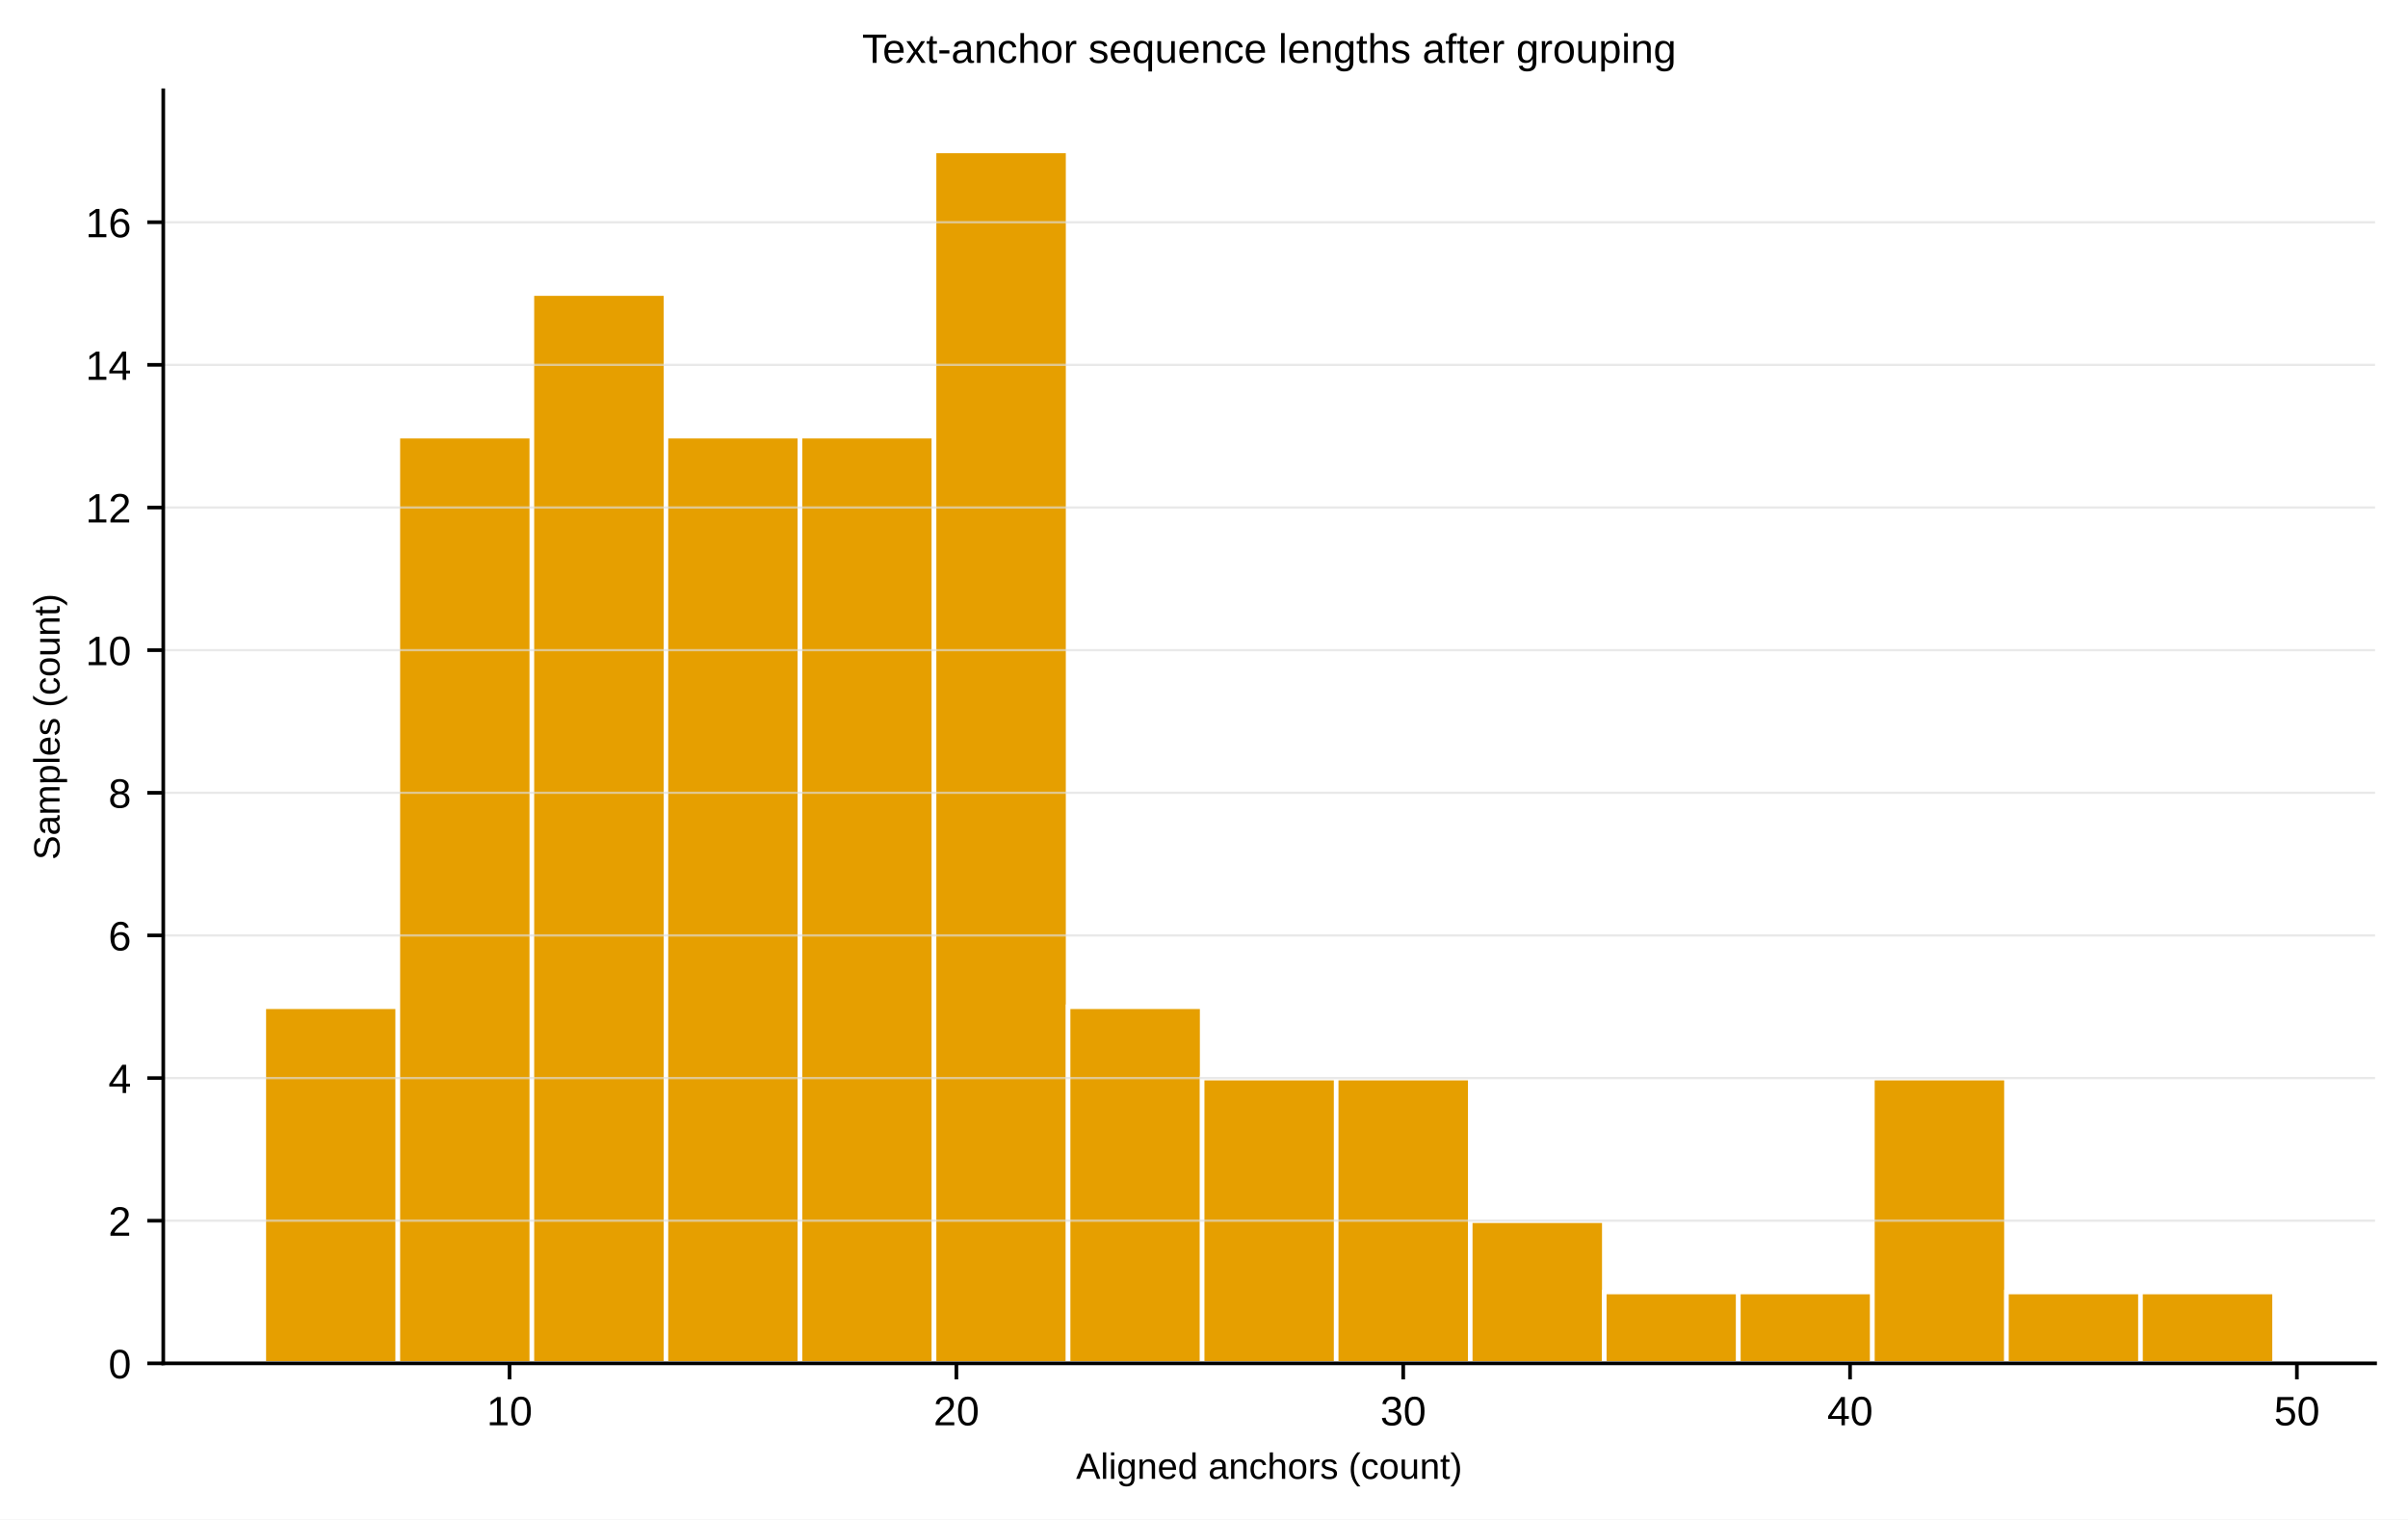
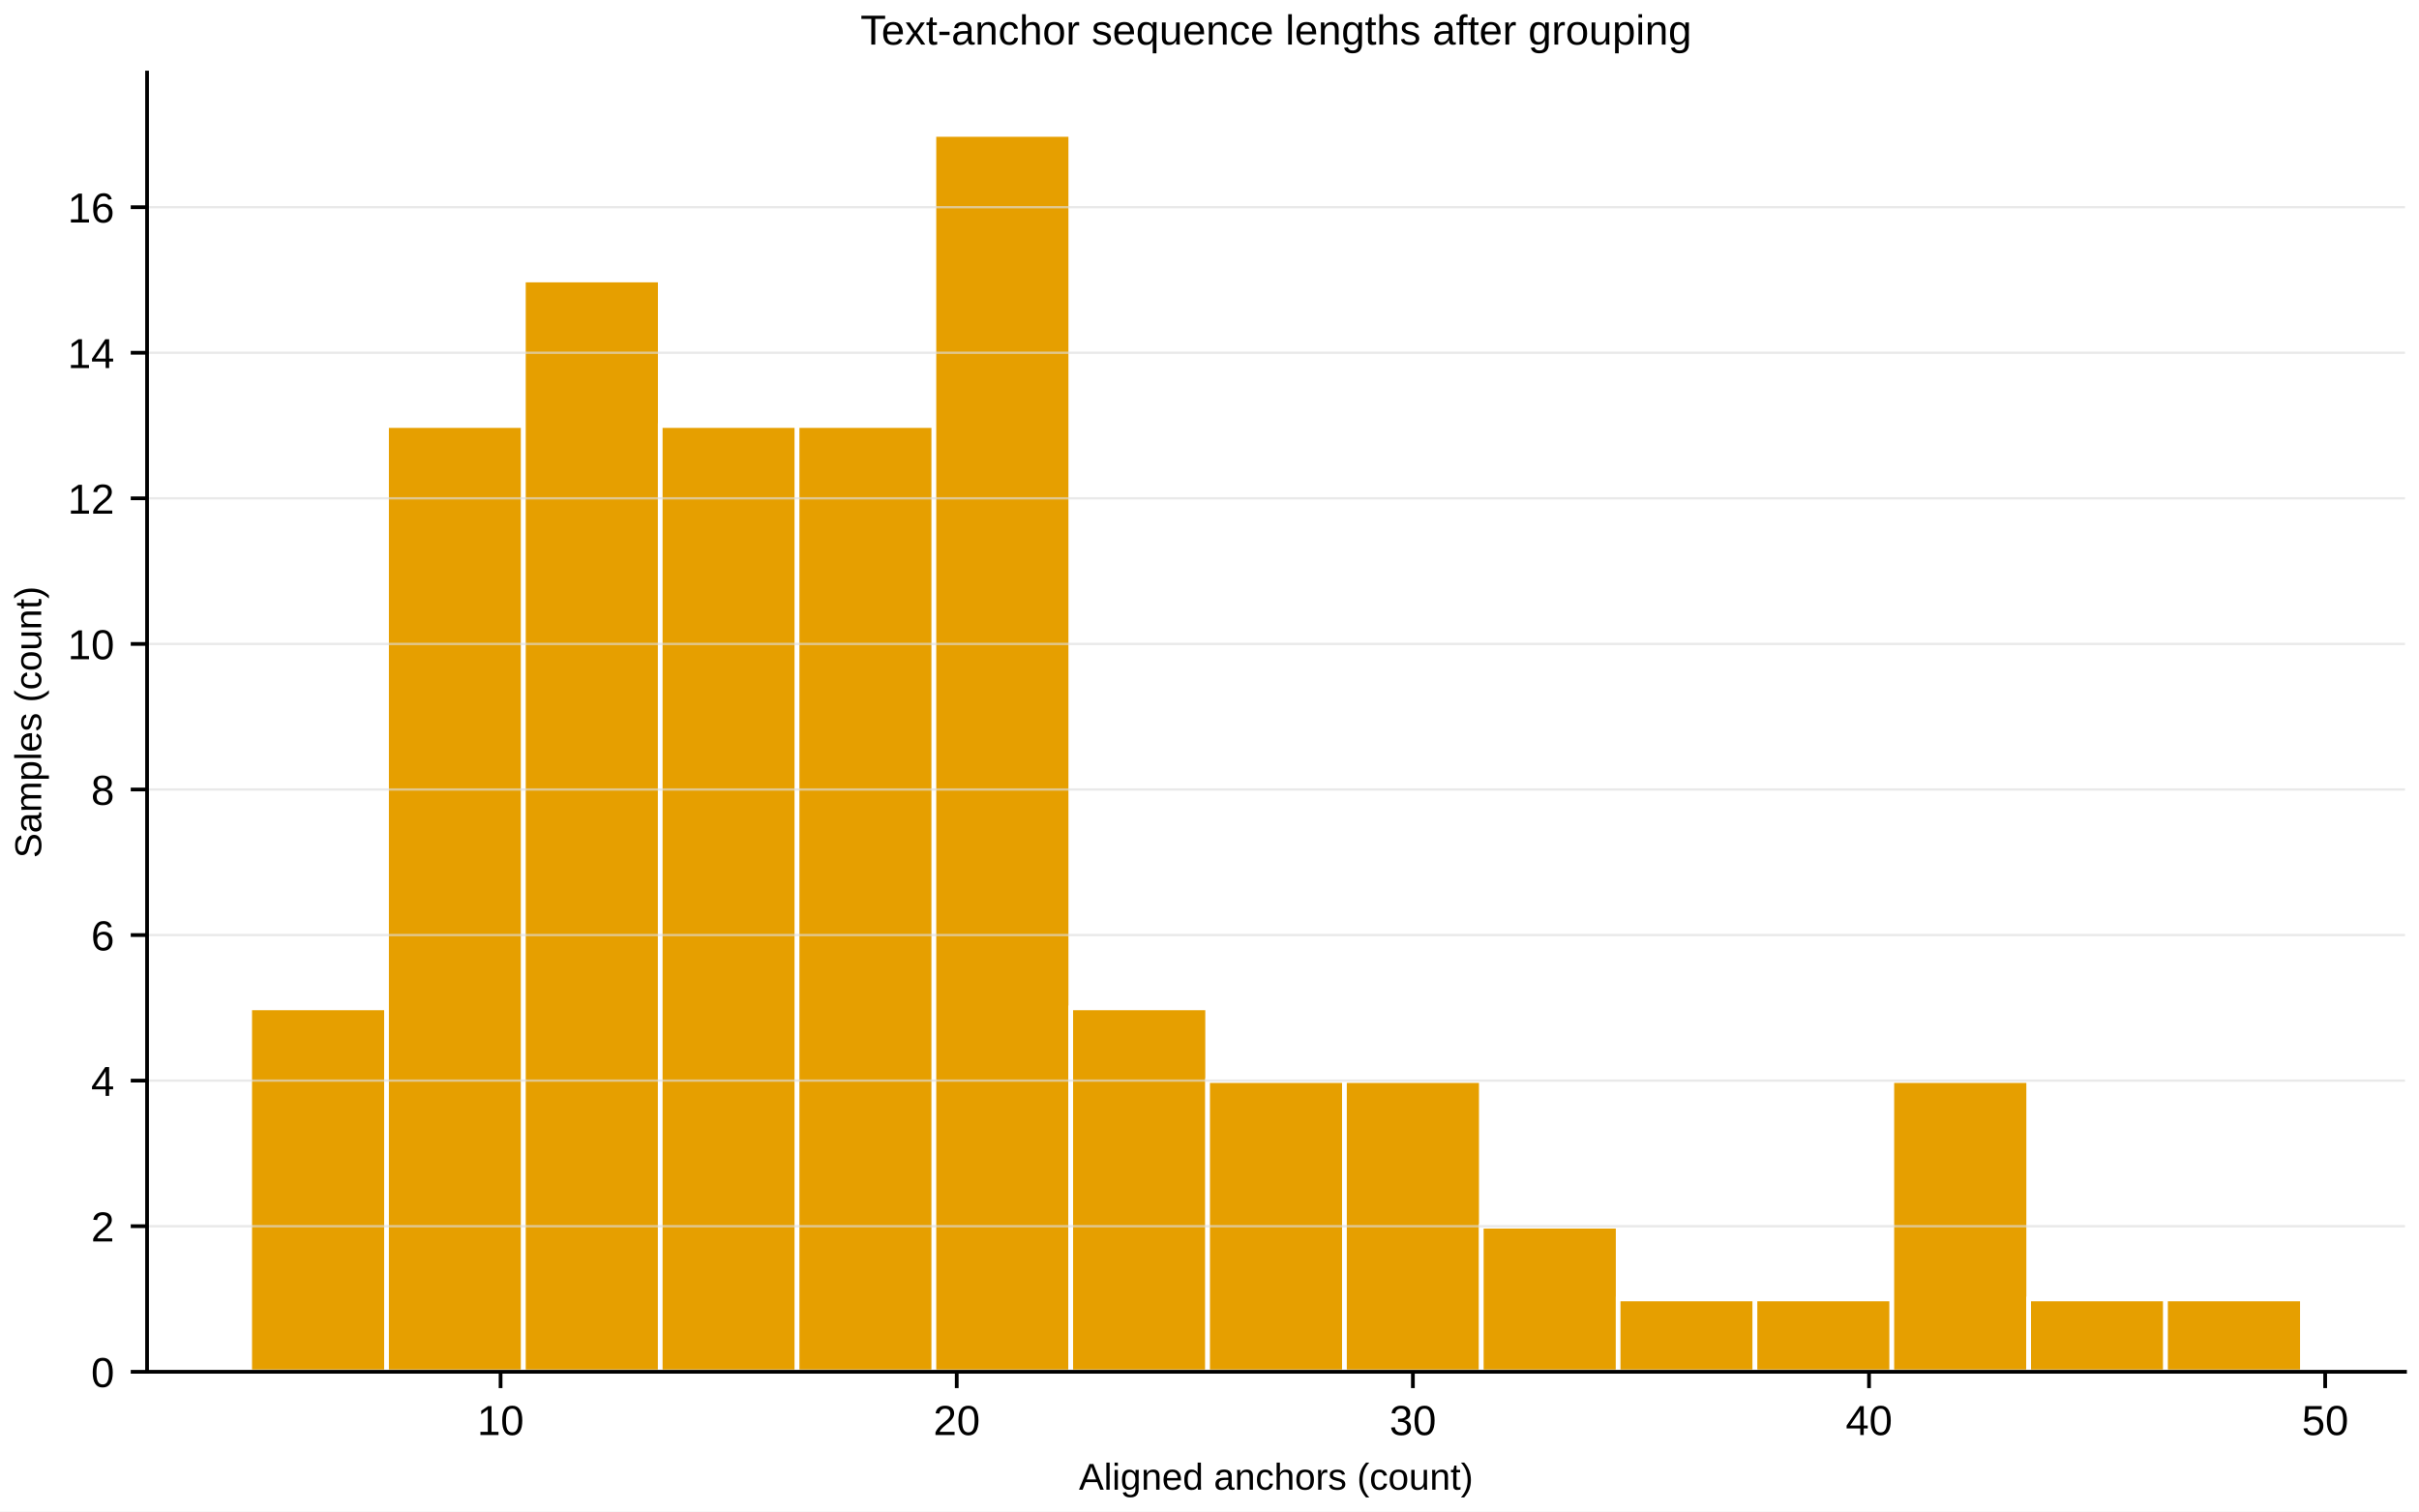
- <svg xmlns="http://www.w3.org/2000/svg" xmlns:xlink="http://www.w3.org/1999/xlink" width="526.8pt" height="332.4pt" viewBox="0 0 526.8 332.4" version="1.1">
+ <svg xmlns="http://www.w3.org/2000/svg" xmlns:xlink="http://www.w3.org/1999/xlink" width="518.4pt" height="324pt" viewBox="0 0 518.4 324" version="1.1">
  <defs>
    <style type="text/css">*{stroke-linejoin: round; stroke-linecap: butt}</style>
  </defs>
  <g id="figure_1">
    <g id="patch_1">
-       <path d="M 0 332.4  L 526.8 332.4  L 526.8 0  L 0 0  z " style="fill: #ffffff" />
+       <path d="M 0 324 L 518.4 324 L 518.4 0 L 0 0 z " style="fill: #ffffff" />
    </g>
    <g id="axes_1">
      <g id="patch_2">
-         <path d="M 35.718 298.245  L 519.6 298.245  L 519.6 19.752  L 35.718 19.752  z " style="fill: #ffffff" />
+         <path d="M 31.518 294.046 L 515.4 294.046 L 515.4 15.552 L 31.518 15.552 z " style="fill: #ffffff" />
      </g>
      <g id="patch_3">
-         <path d="M 57.712 298.245  L 87.038 298.245  L 87.038 220.236  L 57.712 220.236  z " clip-path="url(#p5257706ddd)" style="fill: #e69f00; stroke: #ffffff; stroke-linejoin: miter" />
+         <path d="M 53.513 294.046 L 82.839 294.046 L 82.839 216.036 L 53.513 216.036 z " clip-path="url(#pf71bcf401c)" style="fill: #e69f00; stroke: #ffffff; stroke-linejoin: miter" />
      </g>
      <g id="patch_4">
-         <path d="M 87.038 298.245  L 116.365 298.245  L 116.365 95.421  L 87.038 95.421  z " clip-path="url(#p5257706ddd)" style="fill: #e69f00; stroke: #ffffff; stroke-linejoin: miter" />
+         <path d="M 82.839 294.046 L 112.165 294.046 L 112.165 91.221 L 82.839 91.221 z " clip-path="url(#pf71bcf401c)" style="fill: #e69f00; stroke: #ffffff; stroke-linejoin: miter" />
      </g>
      <g id="patch_5">
-         <path d="M 116.365 298.245  L 145.691 298.245  L 145.691 64.218  L 116.365 64.218  z " clip-path="url(#p5257706ddd)" style="fill: #e69f00; stroke: #ffffff; stroke-linejoin: miter" />
+         <path d="M 112.165 294.046 L 141.491 294.046 L 141.491 60.018 L 112.165 60.018 z " clip-path="url(#pf71bcf401c)" style="fill: #e69f00; stroke: #ffffff; stroke-linejoin: miter" />
      </g>
      <g id="patch_6">
-         <path d="M 145.691 298.245  L 175.017 298.245  L 175.017 95.421  L 145.691 95.421  z " clip-path="url(#p5257706ddd)" style="fill: #e69f00; stroke: #ffffff; stroke-linejoin: miter" />
+         <path d="M 141.491 294.046 L 170.817 294.046 L 170.817 91.221 L 141.491 91.221 z " clip-path="url(#pf71bcf401c)" style="fill: #e69f00; stroke: #ffffff; stroke-linejoin: miter" />
      </g>
      <g id="patch_7">
-         <path d="M 175.017 298.245  L 204.343 298.245  L 204.343 95.421  L 175.017 95.421  z " clip-path="url(#p5257706ddd)" style="fill: #e69f00; stroke: #ffffff; stroke-linejoin: miter" />
+         <path d="M 170.817 294.046 L 200.143 294.046 L 200.143 91.221 L 170.817 91.221 z " clip-path="url(#pf71bcf401c)" style="fill: #e69f00; stroke: #ffffff; stroke-linejoin: miter" />
      </g>
      <g id="patch_8">
-         <path d="M 204.343 298.245  L 233.669 298.245  L 233.669 33.014  L 204.343 33.014  z " clip-path="url(#p5257706ddd)" style="fill: #e69f00; stroke: #ffffff; stroke-linejoin: miter" />
+         <path d="M 200.143 294.046 L 229.47 294.046 L 229.47 28.814 L 200.143 28.814 z " clip-path="url(#pf71bcf401c)" style="fill: #e69f00; stroke: #ffffff; stroke-linejoin: miter" />
      </g>
      <g id="patch_9">
-         <path d="M 233.669 298.245  L 262.996 298.245  L 262.996 220.236  L 233.669 220.236  z " clip-path="url(#p5257706ddd)" style="fill: #e69f00; stroke: #ffffff; stroke-linejoin: miter" />
+         <path d="M 229.47 294.046 L 258.796 294.046 L 258.796 216.036 L 229.47 216.036 z " clip-path="url(#pf71bcf401c)" style="fill: #e69f00; stroke: #ffffff; stroke-linejoin: miter" />
      </g>
      <g id="patch_10">
-         <path d="M 262.996 298.245  L 292.322 298.245  L 292.322 235.838  L 262.996 235.838  z " clip-path="url(#p5257706ddd)" style="fill: #e69f00; stroke: #ffffff; stroke-linejoin: miter" />
+         <path d="M 258.796 294.046 L 288.122 294.046 L 288.122 231.638 L 258.796 231.638 z " clip-path="url(#pf71bcf401c)" style="fill: #e69f00; stroke: #ffffff; stroke-linejoin: miter" />
      </g>
      <g id="patch_11">
-         <path d="M 292.322 298.245  L 321.648 298.245  L 321.648 235.838  L 292.322 235.838  z " clip-path="url(#p5257706ddd)" style="fill: #e69f00; stroke: #ffffff; stroke-linejoin: miter" />
+         <path d="M 288.122 294.046 L 317.448 294.046 L 317.448 231.638 L 288.122 231.638 z " clip-path="url(#pf71bcf401c)" style="fill: #e69f00; stroke: #ffffff; stroke-linejoin: miter" />
      </g>
      <g id="patch_12">
-         <path d="M 321.648 298.245  L 350.974 298.245  L 350.974 267.042  L 321.648 267.042  z " clip-path="url(#p5257706ddd)" style="fill: #e69f00; stroke: #ffffff; stroke-linejoin: miter" />
+         <path d="M 317.448 294.046 L 346.774 294.046 L 346.774 262.842 L 317.448 262.842 z " clip-path="url(#pf71bcf401c)" style="fill: #e69f00; stroke: #ffffff; stroke-linejoin: miter" />
      </g>
      <g id="patch_13">
-         <path d="M 350.974 298.245  L 380.3 298.245  L 380.3 282.643  L 350.974 282.643  z " clip-path="url(#p5257706ddd)" style="fill: #e69f00; stroke: #ffffff; stroke-linejoin: miter" />
+         <path d="M 346.774 294.046 L 376.1 294.046 L 376.1 278.444 L 346.774 278.444 z " clip-path="url(#pf71bcf401c)" style="fill: #e69f00; stroke: #ffffff; stroke-linejoin: miter" />
      </g>
      <g id="patch_14">
-         <path d="M 380.3 298.245  L 409.626 298.245  L 409.626 282.643  L 380.3 282.643  z " clip-path="url(#p5257706ddd)" style="fill: #e69f00; stroke: #ffffff; stroke-linejoin: miter" />
+         <path d="M 376.1 294.046 L 405.427 294.046 L 405.427 278.444 L 376.1 278.444 z " clip-path="url(#pf71bcf401c)" style="fill: #e69f00; stroke: #ffffff; stroke-linejoin: miter" />
      </g>
      <g id="patch_15">
-         <path d="M 409.626 298.245  L 438.953 298.245  L 438.953 235.838  L 409.626 235.838  z " clip-path="url(#p5257706ddd)" style="fill: #e69f00; stroke: #ffffff; stroke-linejoin: miter" />
+         <path d="M 405.427 294.046 L 434.753 294.046 L 434.753 231.638 L 405.427 231.638 z " clip-path="url(#pf71bcf401c)" style="fill: #e69f00; stroke: #ffffff; stroke-linejoin: miter" />
      </g>
      <g id="patch_16">
-         <path d="M 438.953 298.245  L 468.279 298.245  L 468.279 282.643  L 438.953 282.643  z " clip-path="url(#p5257706ddd)" style="fill: #e69f00; stroke: #ffffff; stroke-linejoin: miter" />
+         <path d="M 434.753 294.046 L 464.079 294.046 L 464.079 278.444 L 434.753 278.444 z " clip-path="url(#pf71bcf401c)" style="fill: #e69f00; stroke: #ffffff; stroke-linejoin: miter" />
      </g>
      <g id="patch_17">
-         <path d="M 468.279 298.245  L 497.605 298.245  L 497.605 282.643  L 468.279 282.643  z " clip-path="url(#p5257706ddd)" style="fill: #e69f00; stroke: #ffffff; stroke-linejoin: miter" />
+         <path d="M 464.079 294.046 L 493.405 294.046 L 493.405 278.444 L 464.079 278.444 z " clip-path="url(#pf71bcf401c)" style="fill: #e69f00; stroke: #ffffff; stroke-linejoin: miter" />
      </g>
      <g id="matplotlib.axis_1">
        <g id="xtick_1">
          <g id="line2d_1">
            <defs>
-               <path id="maa43533091" d="M 0 0  L 0 3.5  " style="stroke: #000000; stroke-width: 0.8" />
+               <path id="mef45c1e18e" d="M 0 0 L 0 3.5 " style="stroke: #000000; stroke-width: 0.8" />
            </defs>
            <g>
-               <use xlink:href="#maa43533091" x="111.477" y="298.245" style="stroke: #000000; stroke-width: 0.8" />
+               <use xlink:href="#mef45c1e18e" x="107.277" y="294.046" style="stroke: #000000; stroke-width: 0.8" />
            </g>
          </g>
          <g id="text_1">
-             <text style="font-size: 9px; font-family: 'Arial', 'Helvetica', 'DejaVu Sans', sans-serif; text-anchor: middle" x="111.477" y="311.798" transform="rotate(-0 111.4769 311.7975)">10</text>
+             <text style="font-size: 9px; font-family: 'Arial', 'Helvetica', 'DejaVu Sans', sans-serif; text-anchor: middle" x="107.277" y="307.598" transform="rotate(-0 107.2772 307.5977)">10</text>
          </g>
        </g>
        <g id="xtick_2">
          <g id="line2d_2">
            <g>
-               <use xlink:href="#maa43533091" x="209.231" y="298.245" style="stroke: #000000; stroke-width: 0.8" />
+               <use xlink:href="#mef45c1e18e" x="205.031" y="294.046" style="stroke: #000000; stroke-width: 0.8" />
            </g>
          </g>
          <g id="text_2">
-             <text style="font-size: 9px; font-family: 'Arial', 'Helvetica', 'DejaVu Sans', sans-serif; text-anchor: middle" x="209.231" y="311.798" transform="rotate(-0 209.2309 311.7975)">20</text>
+             <text style="font-size: 9px; font-family: 'Arial', 'Helvetica', 'DejaVu Sans', sans-serif; text-anchor: middle" x="205.031" y="307.598" transform="rotate(-0 205.0311 307.5977)">20</text>
          </g>
        </g>
        <g id="xtick_3">
          <g id="line2d_3">
            <g>
-               <use xlink:href="#maa43533091" x="306.985" y="298.245" style="stroke: #000000; stroke-width: 0.8" />
+               <use xlink:href="#mef45c1e18e" x="302.785" y="294.046" style="stroke: #000000; stroke-width: 0.8" />
            </g>
          </g>
          <g id="text_3">
-             <text style="font-size: 9px; font-family: 'Arial', 'Helvetica', 'DejaVu Sans', sans-serif; text-anchor: middle" x="306.985" y="311.798" transform="rotate(-0 306.9848 311.7975)">30</text>
+             <text style="font-size: 9px; font-family: 'Arial', 'Helvetica', 'DejaVu Sans', sans-serif; text-anchor: middle" x="302.785" y="307.598" transform="rotate(-0 302.785 307.5977)">30</text>
          </g>
        </g>
        <g id="xtick_4">
          <g id="line2d_4">
            <g>
-               <use xlink:href="#maa43533091" x="404.739" y="298.245" style="stroke: #000000; stroke-width: 0.8" />
+               <use xlink:href="#mef45c1e18e" x="400.539" y="294.046" style="stroke: #000000; stroke-width: 0.8" />
            </g>
          </g>
          <g id="text_4">
-             <text style="font-size: 9px; font-family: 'Arial', 'Helvetica', 'DejaVu Sans', sans-serif; text-anchor: middle" x="404.739" y="311.798" transform="rotate(-0 404.7387 311.7975)">40</text>
+             <text style="font-size: 9px; font-family: 'Arial', 'Helvetica', 'DejaVu Sans', sans-serif; text-anchor: middle" x="400.539" y="307.598" transform="rotate(-0 400.5389 307.5977)">40</text>
          </g>
        </g>
        <g id="xtick_5">
          <g id="line2d_5">
            <g>
-               <use xlink:href="#maa43533091" x="502.493" y="298.245" style="stroke: #000000; stroke-width: 0.8" />
+               <use xlink:href="#mef45c1e18e" x="498.293" y="294.046" style="stroke: #000000; stroke-width: 0.8" />
            </g>
          </g>
          <g id="text_5">
-             <text style="font-size: 9px; font-family: 'Arial', 'Helvetica', 'DejaVu Sans', sans-serif; text-anchor: middle" x="502.493" y="311.798" transform="rotate(-0 502.4926 311.7975)">50</text>
+             <text style="font-size: 9px; font-family: 'Arial', 'Helvetica', 'DejaVu Sans', sans-serif; text-anchor: middle" x="498.293" y="307.598" transform="rotate(-0 498.2928 307.5977)">50</text>
          </g>
        </g>
        <g id="text_6">
-           <text style="font-size: 8px; font-family: 'Arial', 'Helvetica', 'DejaVu Sans', sans-serif; text-anchor: middle" x="277.659" y="323.516" transform="rotate(-0 277.6586 323.5158)">Aligned anchors (count)</text>
+           <text style="font-size: 8px; font-family: 'Arial', 'Helvetica', 'DejaVu Sans', sans-serif; text-anchor: middle" x="273.459" y="319.316" transform="rotate(-0 273.4588 319.316)">Aligned anchors (count)</text>
        </g>
      </g>
      <g id="matplotlib.axis_2">
        <g id="ytick_1">
          <g id="line2d_6">
-             <path d="M 35.718 298.245  L 519.6 298.245  " clip-path="url(#p5257706ddd)" style="fill: none; stroke: #dddddd; stroke-opacity: 0.65; stroke-width: 0.5; stroke-linecap: square" />
+             <path d="M 31.518 294.046 L 515.4 294.046 " clip-path="url(#pf71bcf401c)" style="fill: none; stroke: #dddddd; stroke-opacity: 0.65; stroke-width: 0.5; stroke-linecap: square" />
          </g>
          <g id="line2d_7">
            <defs>
-               <path id="mbdfcca88b7" d="M 0 0  L -3.5 0  " style="stroke: #000000; stroke-width: 0.8" />
+               <path id="mcff346ad55" d="M 0 0 L -3.5 0 " style="stroke: #000000; stroke-width: 0.8" />
            </defs>
            <g>
-               <use xlink:href="#mbdfcca88b7" x="35.718" y="298.245" style="stroke: #000000; stroke-width: 0.8" />
+               <use xlink:href="#mcff346ad55" x="31.518" y="294.046" style="stroke: #000000; stroke-width: 0.8" />
            </g>
          </g>
          <g id="text_7">
-             <text style="font-size: 9px; font-family: 'Arial', 'Helvetica', 'DejaVu Sans', sans-serif; text-anchor: end" x="28.718" y="301.521" transform="rotate(-0 28.71766 301.5214)">0</text>
+             <text style="font-size: 9px; font-family: 'Arial', 'Helvetica', 'DejaVu Sans', sans-serif; text-anchor: end" x="24.518" y="297.322" transform="rotate(-0 24.5179 297.3216)">0</text>
          </g>
        </g>
        <g id="ytick_2">
          <g id="line2d_8">
-             <path d="M 35.718 267.042  L 519.6 267.042  " clip-path="url(#p5257706ddd)" style="fill: none; stroke: #dddddd; stroke-opacity: 0.65; stroke-width: 0.5; stroke-linecap: square" />
+             <path d="M 31.518 262.842 L 515.4 262.842 " clip-path="url(#pf71bcf401c)" style="fill: none; stroke: #dddddd; stroke-opacity: 0.65; stroke-width: 0.5; stroke-linecap: square" />
          </g>
          <g id="line2d_9">
            <g>
-               <use xlink:href="#mbdfcca88b7" x="35.718" y="267.042" style="stroke: #000000; stroke-width: 0.8" />
+               <use xlink:href="#mcff346ad55" x="31.518" y="262.842" style="stroke: #000000; stroke-width: 0.8" />
            </g>
          </g>
          <g id="text_8">
-             <text style="font-size: 9px; font-family: 'Arial', 'Helvetica', 'DejaVu Sans', sans-serif; text-anchor: end" x="28.718" y="270.318" transform="rotate(-0 28.71766 270.3177)">2</text>
+             <text style="font-size: 9px; font-family: 'Arial', 'Helvetica', 'DejaVu Sans', sans-serif; text-anchor: end" x="24.518" y="266.118" transform="rotate(-0 24.5179 266.1179)">2</text>
          </g>
        </g>
        <g id="ytick_3">
          <g id="line2d_10">
-             <path d="M 35.718 235.838  L 519.6 235.838  " clip-path="url(#p5257706ddd)" style="fill: none; stroke: #dddddd; stroke-opacity: 0.65; stroke-width: 0.5; stroke-linecap: square" />
+             <path d="M 31.518 231.638 L 515.4 231.638 " clip-path="url(#pf71bcf401c)" style="fill: none; stroke: #dddddd; stroke-opacity: 0.65; stroke-width: 0.5; stroke-linecap: square" />
          </g>
          <g id="line2d_11">
            <g>
-               <use xlink:href="#mbdfcca88b7" x="35.718" y="235.838" style="stroke: #000000; stroke-width: 0.8" />
+               <use xlink:href="#mcff346ad55" x="31.518" y="231.638" style="stroke: #000000; stroke-width: 0.8" />
            </g>
          </g>
          <g id="text_9">
-             <text style="font-size: 9px; font-family: 'Arial', 'Helvetica', 'DejaVu Sans', sans-serif; text-anchor: end" x="28.718" y="239.114" transform="rotate(-0 28.71766 239.114)">4</text>
+             <text style="font-size: 9px; font-family: 'Arial', 'Helvetica', 'DejaVu Sans', sans-serif; text-anchor: end" x="24.518" y="234.914" transform="rotate(-0 24.5179 234.9142)">4</text>
          </g>
        </g>
        <g id="ytick_4">
          <g id="line2d_12">
-             <path d="M 35.718 204.634  L 519.6 204.634  " clip-path="url(#p5257706ddd)" style="fill: none; stroke: #dddddd; stroke-opacity: 0.65; stroke-width: 0.5; stroke-linecap: square" />
+             <path d="M 31.518 200.434 L 515.4 200.434 " clip-path="url(#pf71bcf401c)" style="fill: none; stroke: #dddddd; stroke-opacity: 0.65; stroke-width: 0.5; stroke-linecap: square" />
          </g>
          <g id="line2d_13">
            <g>
-               <use xlink:href="#mbdfcca88b7" x="35.718" y="204.634" style="stroke: #000000; stroke-width: 0.8" />
+               <use xlink:href="#mcff346ad55" x="31.518" y="200.434" style="stroke: #000000; stroke-width: 0.8" />
            </g>
          </g>
          <g id="text_10">
-             <text style="font-size: 9px; font-family: 'Arial', 'Helvetica', 'DejaVu Sans', sans-serif; text-anchor: end" x="28.718" y="207.91" transform="rotate(-0 28.71766 207.9103)">6</text>
+             <text style="font-size: 9px; font-family: 'Arial', 'Helvetica', 'DejaVu Sans', sans-serif; text-anchor: end" x="24.518" y="203.711" transform="rotate(-0 24.5179 203.7105)">6</text>
          </g>
        </g>
        <g id="ytick_5">
          <g id="line2d_14">
-             <path d="M 35.718 173.43  L 519.6 173.43  " clip-path="url(#p5257706ddd)" style="fill: none; stroke: #dddddd; stroke-opacity: 0.65; stroke-width: 0.5; stroke-linecap: square" />
+             <path d="M 31.518 169.231 L 515.4 169.231 " clip-path="url(#pf71bcf401c)" style="fill: none; stroke: #dddddd; stroke-opacity: 0.65; stroke-width: 0.5; stroke-linecap: square" />
          </g>
          <g id="line2d_15">
            <g>
-               <use xlink:href="#mbdfcca88b7" x="35.718" y="173.43" style="stroke: #000000; stroke-width: 0.8" />
+               <use xlink:href="#mcff346ad55" x="31.518" y="169.231" style="stroke: #000000; stroke-width: 0.8" />
            </g>
          </g>
          <g id="text_11">
-             <text style="font-size: 9px; font-family: 'Arial', 'Helvetica', 'DejaVu Sans', sans-serif; text-anchor: end" x="28.718" y="176.707" transform="rotate(-0 28.71766 176.7066)">8</text>
+             <text style="font-size: 9px; font-family: 'Arial', 'Helvetica', 'DejaVu Sans', sans-serif; text-anchor: end" x="24.518" y="172.507" transform="rotate(-0 24.5179 172.5068)">8</text>
          </g>
        </g>
        <g id="ytick_6">
          <g id="line2d_16">
-             <path d="M 35.718 142.227  L 519.6 142.227  " clip-path="url(#p5257706ddd)" style="fill: none; stroke: #dddddd; stroke-opacity: 0.65; stroke-width: 0.5; stroke-linecap: square" />
+             <path d="M 31.518 138.027 L 515.4 138.027 " clip-path="url(#pf71bcf401c)" style="fill: none; stroke: #dddddd; stroke-opacity: 0.65; stroke-width: 0.5; stroke-linecap: square" />
          </g>
          <g id="line2d_17">
            <g>
-               <use xlink:href="#mbdfcca88b7" x="35.718" y="142.227" style="stroke: #000000; stroke-width: 0.8" />
+               <use xlink:href="#mcff346ad55" x="31.518" y="138.027" style="stroke: #000000; stroke-width: 0.8" />
            </g>
          </g>
          <g id="text_12">
-             <text style="font-size: 9px; font-family: 'Arial', 'Helvetica', 'DejaVu Sans', sans-serif; text-anchor: end" x="28.718" y="145.503" transform="rotate(-0 28.71766 145.5029)">10</text>
+             <text style="font-size: 9px; font-family: 'Arial', 'Helvetica', 'DejaVu Sans', sans-serif; text-anchor: end" x="24.518" y="141.303" transform="rotate(-0 24.5179 141.3031)">10</text>
          </g>
        </g>
        <g id="ytick_7">
          <g id="line2d_18">
-             <path d="M 35.718 111.023  L 519.6 111.023  " clip-path="url(#p5257706ddd)" style="fill: none; stroke: #dddddd; stroke-opacity: 0.65; stroke-width: 0.5; stroke-linecap: square" />
+             <path d="M 31.518 106.823 L 515.4 106.823 " clip-path="url(#pf71bcf401c)" style="fill: none; stroke: #dddddd; stroke-opacity: 0.65; stroke-width: 0.5; stroke-linecap: square" />
          </g>
          <g id="line2d_19">
            <g>
-               <use xlink:href="#mbdfcca88b7" x="35.718" y="111.023" style="stroke: #000000; stroke-width: 0.8" />
+               <use xlink:href="#mcff346ad55" x="31.518" y="106.823" style="stroke: #000000; stroke-width: 0.8" />
            </g>
          </g>
          <g id="text_13">
-             <text style="font-size: 9px; font-family: 'Arial', 'Helvetica', 'DejaVu Sans', sans-serif; text-anchor: end" x="28.718" y="114.299" transform="rotate(-0 28.71766 114.2992)">12</text>
+             <text style="font-size: 9px; font-family: 'Arial', 'Helvetica', 'DejaVu Sans', sans-serif; text-anchor: end" x="24.518" y="110.099" transform="rotate(-0 24.5179 110.0994)">12</text>
          </g>
        </g>
        <g id="ytick_8">
          <g id="line2d_20">
-             <path d="M 35.718 79.819  L 519.6 79.819  " clip-path="url(#p5257706ddd)" style="fill: none; stroke: #dddddd; stroke-opacity: 0.65; stroke-width: 0.5; stroke-linecap: square" />
+             <path d="M 31.518 75.62 L 515.4 75.62 " clip-path="url(#pf71bcf401c)" style="fill: none; stroke: #dddddd; stroke-opacity: 0.65; stroke-width: 0.5; stroke-linecap: square" />
          </g>
          <g id="line2d_21">
            <g>
-               <use xlink:href="#mbdfcca88b7" x="35.718" y="79.819" style="stroke: #000000; stroke-width: 0.8" />
+               <use xlink:href="#mcff346ad55" x="31.518" y="75.62" style="stroke: #000000; stroke-width: 0.8" />
            </g>
          </g>
          <g id="text_14">
-             <text style="font-size: 9px; font-family: 'Arial', 'Helvetica', 'DejaVu Sans', sans-serif; text-anchor: end" x="28.718" y="83.095" transform="rotate(-0 28.71766 83.09549)">14</text>
+             <text style="font-size: 9px; font-family: 'Arial', 'Helvetica', 'DejaVu Sans', sans-serif; text-anchor: end" x="24.518" y="78.896" transform="rotate(-0 24.5179 78.89573)">14</text>
          </g>
        </g>
        <g id="ytick_9">
          <g id="line2d_22">
-             <path d="M 35.718 48.616  L 519.6 48.616  " clip-path="url(#p5257706ddd)" style="fill: none; stroke: #dddddd; stroke-opacity: 0.65; stroke-width: 0.5; stroke-linecap: square" />
+             <path d="M 31.518 44.416 L 515.4 44.416 " clip-path="url(#pf71bcf401c)" style="fill: none; stroke: #dddddd; stroke-opacity: 0.65; stroke-width: 0.5; stroke-linecap: square" />
          </g>
          <g id="line2d_23">
            <g>
-               <use xlink:href="#mbdfcca88b7" x="35.718" y="48.616" style="stroke: #000000; stroke-width: 0.8" />
+               <use xlink:href="#mcff346ad55" x="31.518" y="44.416" style="stroke: #000000; stroke-width: 0.8" />
            </g>
          </g>
          <g id="text_15">
-             <text style="font-size: 9px; font-family: 'Arial', 'Helvetica', 'DejaVu Sans', sans-serif; text-anchor: end" x="28.718" y="51.892" transform="rotate(-0 28.71766 51.89179)">16</text>
+             <text style="font-size: 9px; font-family: 'Arial', 'Helvetica', 'DejaVu Sans', sans-serif; text-anchor: end" x="24.518" y="47.692" transform="rotate(-0 24.5179 47.69203)">16</text>
          </g>
        </g>
        <g id="text_16">
-           <text style="font-size: 8px; font-family: 'Arial', 'Helvetica', 'DejaVu Sans', sans-serif; text-anchor: middle" x="13.024" y="158.999" transform="rotate(-90 13.02422 158.9988)">Samples (count)</text>
+           <text style="font-size: 8px; font-family: 'Arial', 'Helvetica', 'DejaVu Sans', sans-serif; text-anchor: middle" x="8.824" y="154.799" transform="rotate(-90 8.824459 154.799)">Samples (count)</text>
        </g>
      </g>
      <g id="patch_18">
-         <path d="M 35.718 298.245  L 35.718 19.752  " style="fill: none; stroke: #000000; stroke-width: 0.8; stroke-linejoin: miter; stroke-linecap: square" />
+         <path d="M 31.518 294.046 L 31.518 15.552 " style="fill: none; stroke: #000000; stroke-width: 0.8; stroke-linejoin: miter; stroke-linecap: square" />
      </g>
      <g id="patch_19">
-         <path d="M 35.718 298.245  L 519.6 298.245  " style="fill: none; stroke: #000000; stroke-width: 0.8; stroke-linejoin: miter; stroke-linecap: square" />
+         <path d="M 31.518 294.046 L 515.4 294.046 " style="fill: none; stroke: #000000; stroke-width: 0.8; stroke-linejoin: miter; stroke-linecap: square" />
      </g>
      <g id="text_17">
-         <text style="font-size: 9px; font-family: 'Arial', 'Helvetica', 'DejaVu Sans', sans-serif; text-anchor: middle" x="277.659" y="13.752" transform="rotate(-0 277.6586 13.75225)">Text-anchor sequence lengths after grouping</text>
+         <text style="font-size: 9px; font-family: 'Arial', 'Helvetica', 'DejaVu Sans', sans-serif; text-anchor: middle" x="273.459" y="9.552" transform="rotate(-0 273.4588 9.552486)">Text-anchor sequence lengths after grouping</text>
      </g>
    </g>
  </g>
  <defs>
-     <clipPath id="p5257706ddd">
-       <rect x="35.718" y="19.752" width="483.882" height="278.493" />
+     <clipPath id="pf71bcf401c">
+       <rect x="31.518" y="15.552" width="483.882" height="278.493" />
    </clipPath>
  </defs>
</svg>
